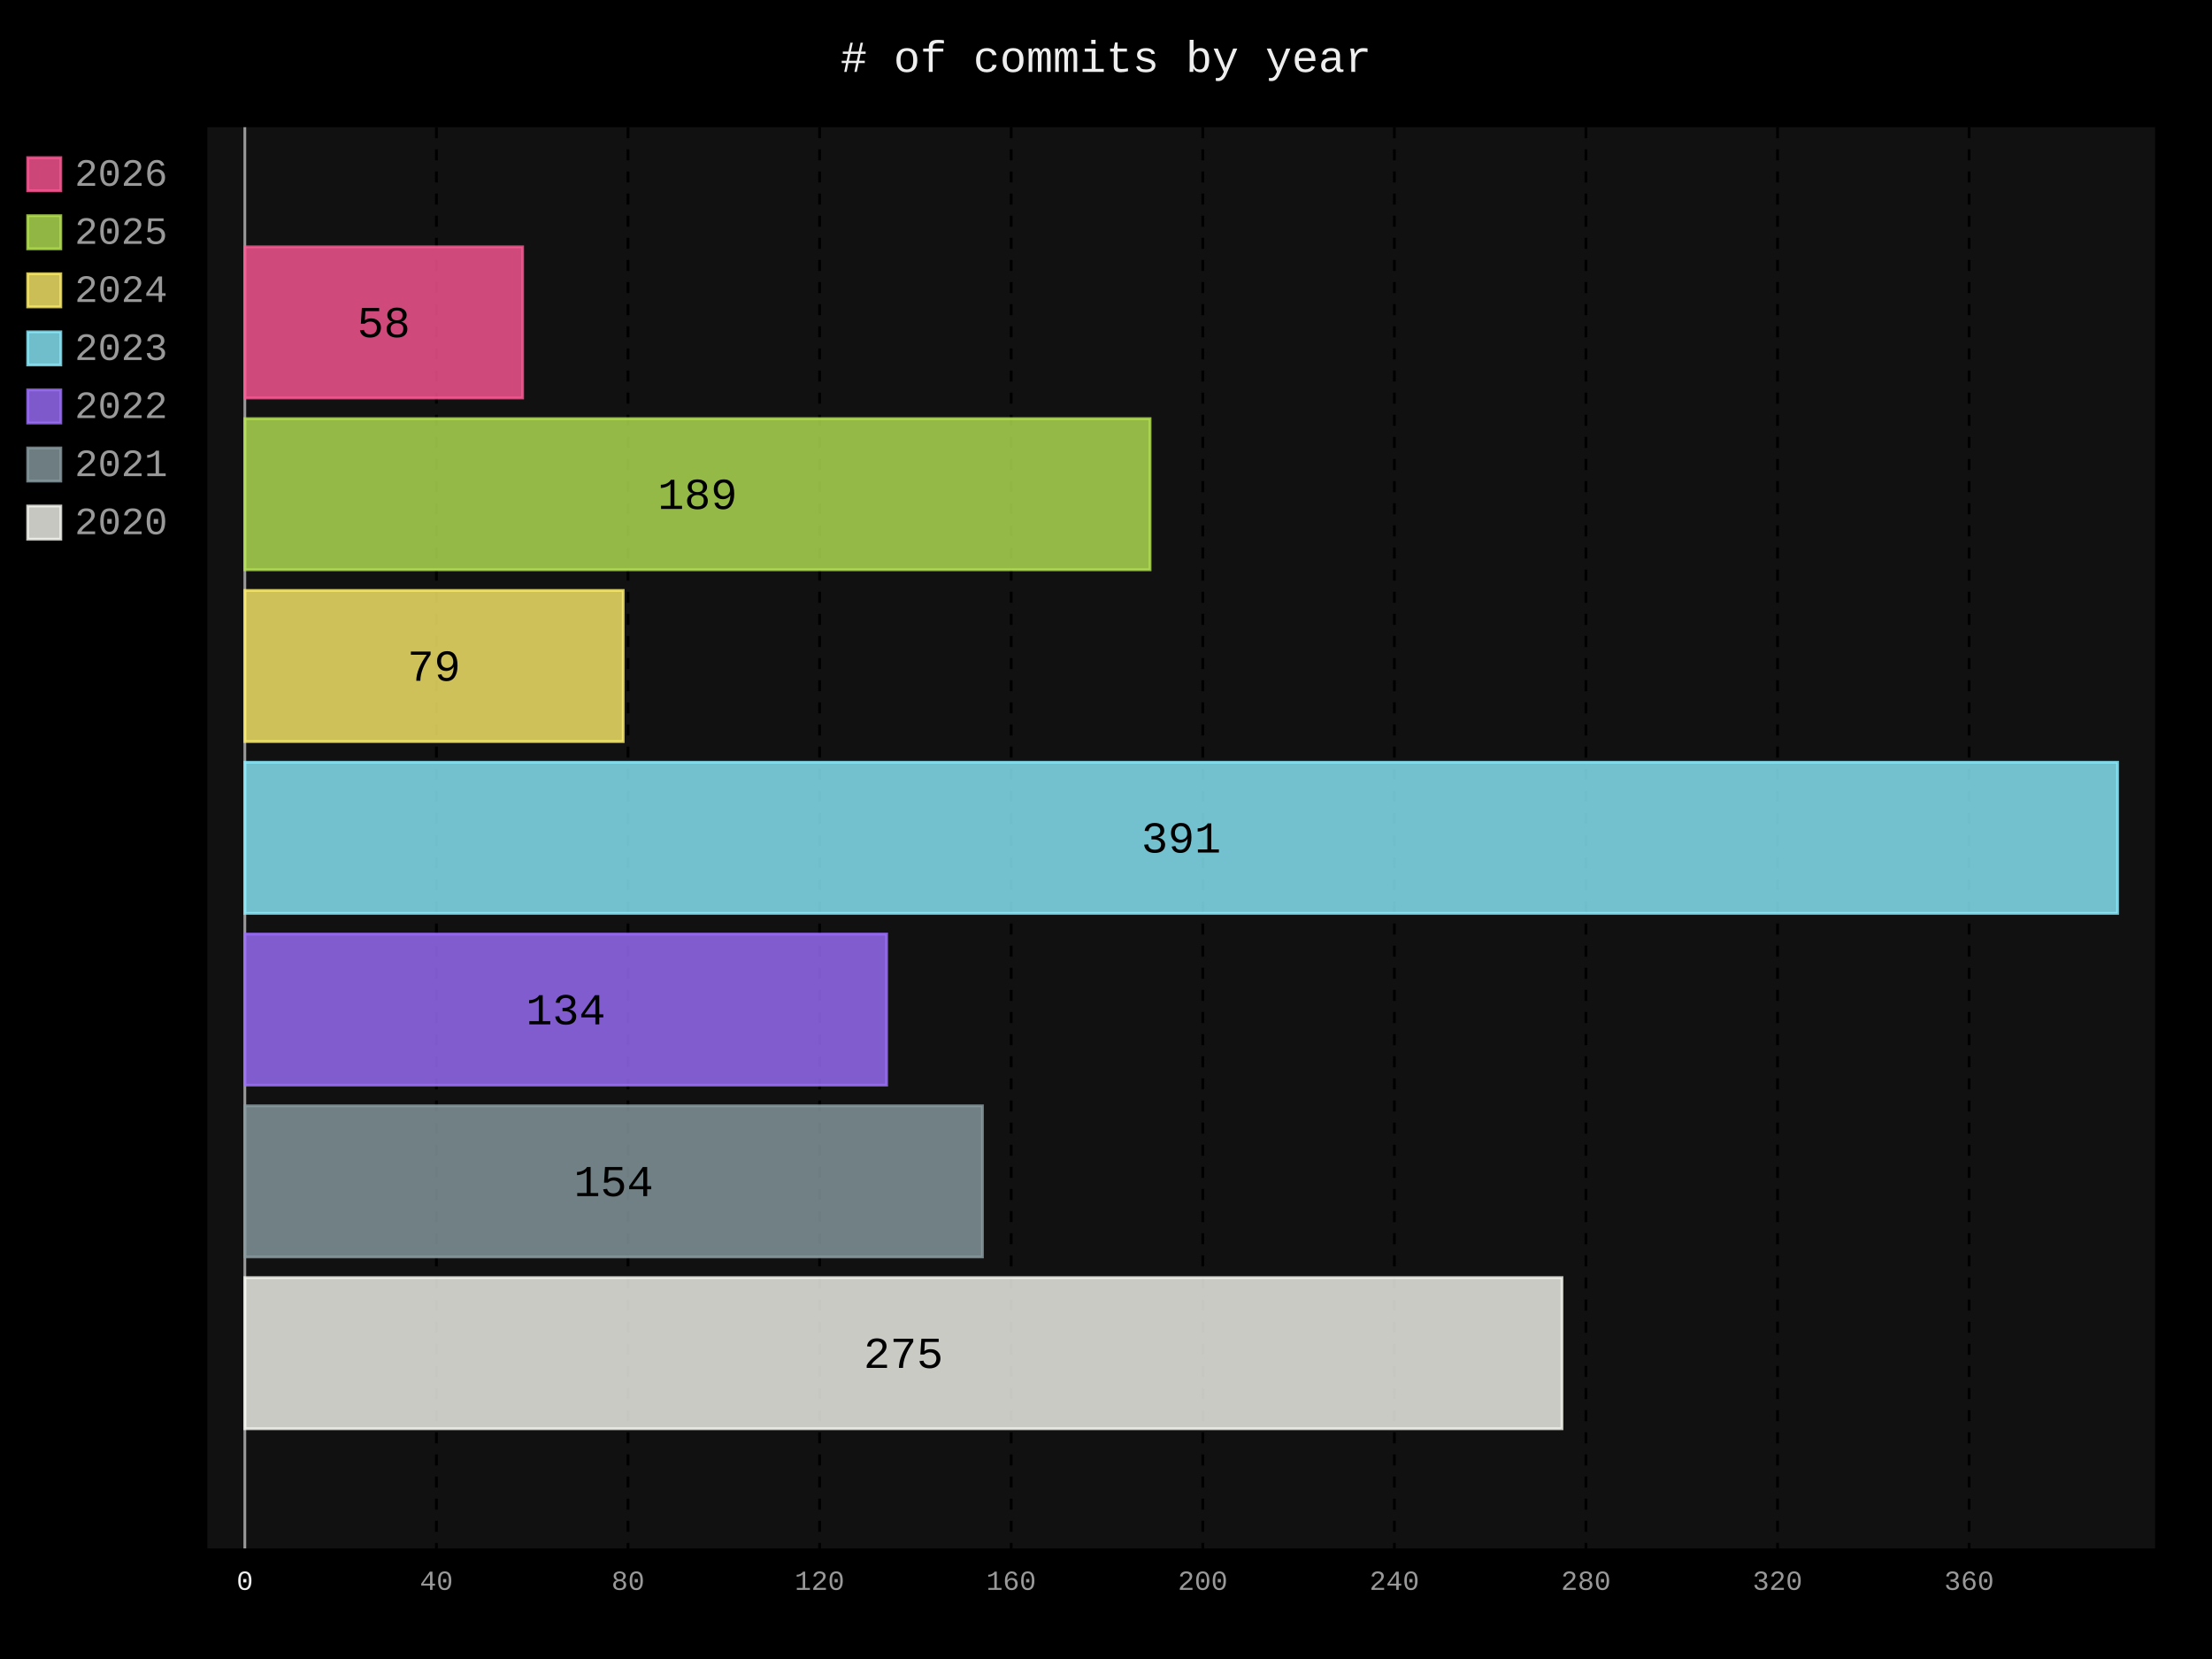
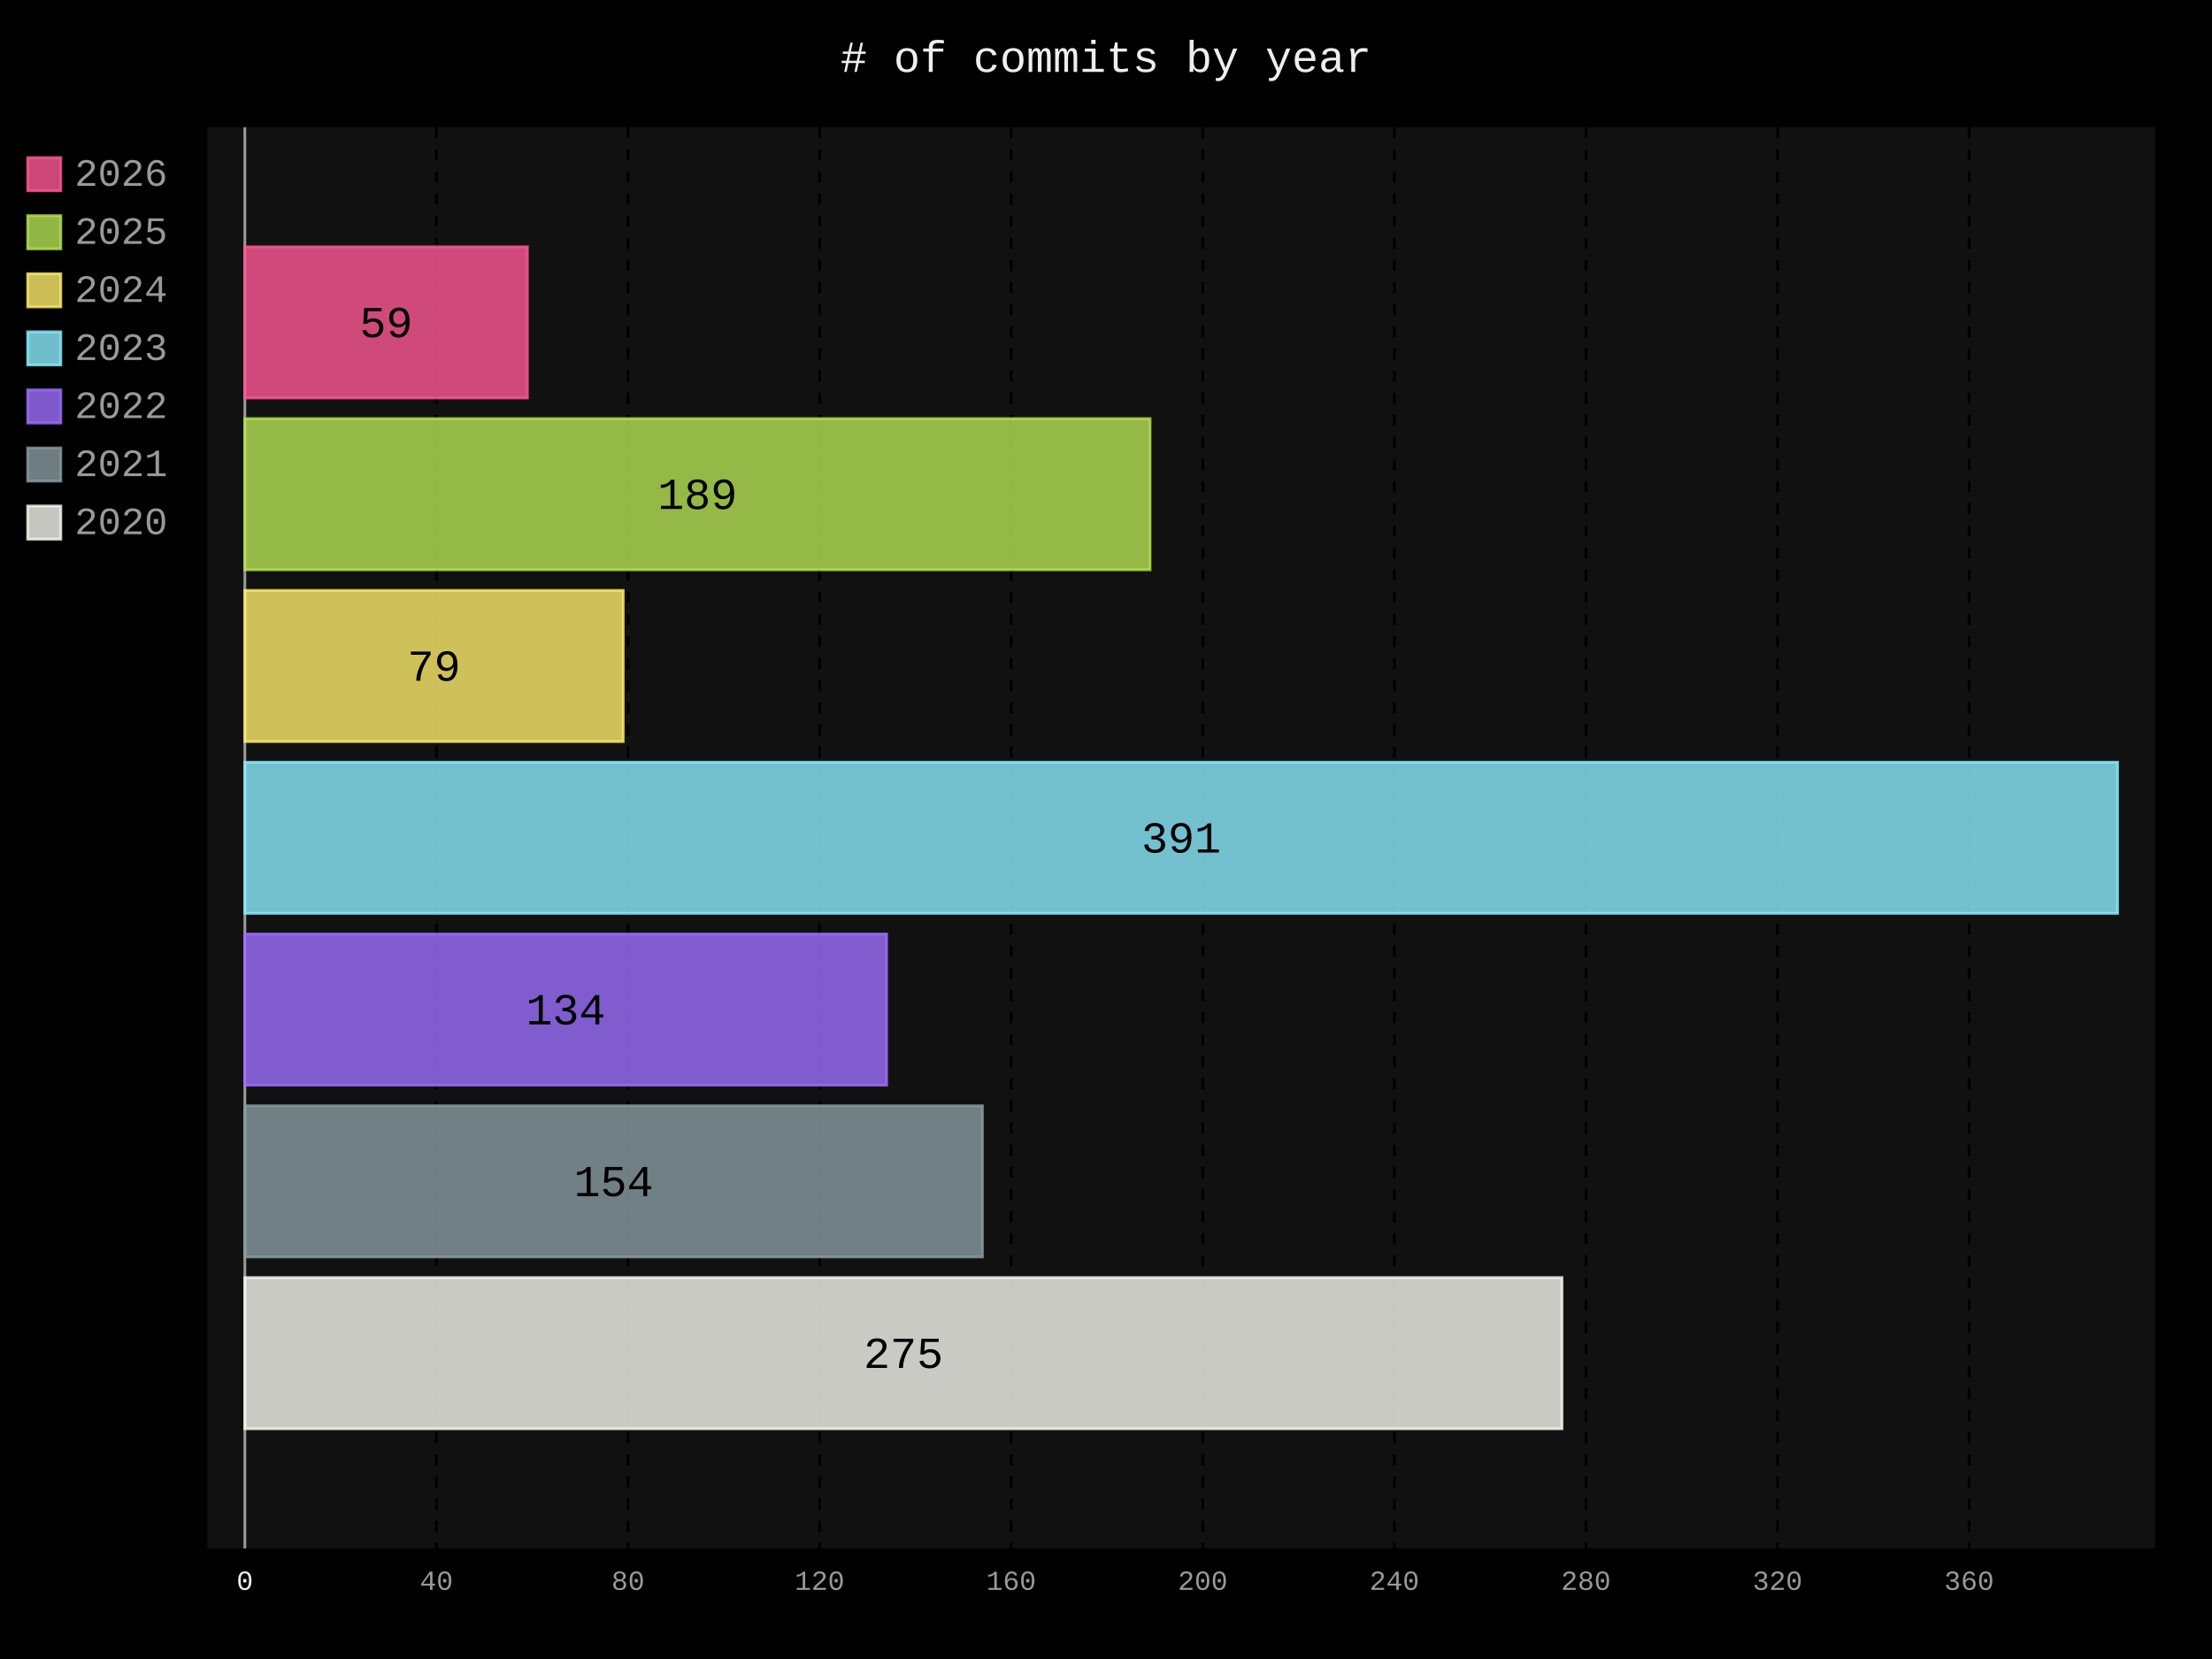
- <svg xmlns="http://www.w3.org/2000/svg" id="chart-731b0091-5866-4162-9586-e07c17d5c562" class="pygal-chart" viewBox="0 0 800 600">
+ <svg xmlns="http://www.w3.org/2000/svg" id="chart-d5394f51-030b-49b3-b480-8d50bcf89d99" class="pygal-chart" viewBox="0 0 800 600">
  <defs>
-     <style type="text/css">#chart-731b0091-5866-4162-9586-e07c17d5c562{-webkit-user-select:none;-webkit-font-smoothing:antialiased;font-family:Consolas,"Liberation Mono",Menlo,Courier,monospace}#chart-731b0091-5866-4162-9586-e07c17d5c562 .title{font-family:Consolas,"Liberation Mono",Menlo,Courier,monospace;font-size:16px}#chart-731b0091-5866-4162-9586-e07c17d5c562 .legends .legend text{font-family:Consolas,"Liberation Mono",Menlo,Courier,monospace;font-size:14px}#chart-731b0091-5866-4162-9586-e07c17d5c562 .axis text{font-family:Consolas,"Liberation Mono",Menlo,Courier,monospace;font-size:10px}#chart-731b0091-5866-4162-9586-e07c17d5c562 .axis text.major{font-family:Consolas,"Liberation Mono",Menlo,Courier,monospace;font-size:10px}#chart-731b0091-5866-4162-9586-e07c17d5c562 .text-overlay text.value{font-family:Consolas,"Liberation Mono",Menlo,Courier,monospace;font-size:16px}#chart-731b0091-5866-4162-9586-e07c17d5c562 .text-overlay text.label{font-family:Consolas,"Liberation Mono",Menlo,Courier,monospace;font-size:10px}#chart-731b0091-5866-4162-9586-e07c17d5c562 .tooltip{font-family:Consolas,"Liberation Mono",Menlo,Courier,monospace;font-size:14px}#chart-731b0091-5866-4162-9586-e07c17d5c562 text.no_data{font-family:Consolas,"Liberation Mono",Menlo,Courier,monospace;font-size:64px}
- #chart-731b0091-5866-4162-9586-e07c17d5c562{background-color:black}#chart-731b0091-5866-4162-9586-e07c17d5c562 path,#chart-731b0091-5866-4162-9586-e07c17d5c562 line,#chart-731b0091-5866-4162-9586-e07c17d5c562 rect,#chart-731b0091-5866-4162-9586-e07c17d5c562 circle{-webkit-transition:250ms;-moz-transition:250ms;transition:250ms}#chart-731b0091-5866-4162-9586-e07c17d5c562 .graph &gt; .background{fill:black}#chart-731b0091-5866-4162-9586-e07c17d5c562 .plot &gt; .background{fill:#111}#chart-731b0091-5866-4162-9586-e07c17d5c562 .graph{fill:#999}#chart-731b0091-5866-4162-9586-e07c17d5c562 text.no_data{fill:#eee}#chart-731b0091-5866-4162-9586-e07c17d5c562 .title{fill:#eee}#chart-731b0091-5866-4162-9586-e07c17d5c562 .legends .legend text{fill:#999}#chart-731b0091-5866-4162-9586-e07c17d5c562 .legends .legend:hover text{fill:#eee}#chart-731b0091-5866-4162-9586-e07c17d5c562 .axis .line{stroke:#eee}#chart-731b0091-5866-4162-9586-e07c17d5c562 .axis .guide.line{stroke:#555}#chart-731b0091-5866-4162-9586-e07c17d5c562 .axis .major.line{stroke:#999}#chart-731b0091-5866-4162-9586-e07c17d5c562 .axis text.major{fill:#eee}#chart-731b0091-5866-4162-9586-e07c17d5c562 .axis.y .guides:hover .guide.line,#chart-731b0091-5866-4162-9586-e07c17d5c562 .line-graph .axis.x .guides:hover .guide.line,#chart-731b0091-5866-4162-9586-e07c17d5c562 .stackedline-graph .axis.x .guides:hover .guide.line,#chart-731b0091-5866-4162-9586-e07c17d5c562 .xy-graph .axis.x .guides:hover .guide.line{stroke:#eee}#chart-731b0091-5866-4162-9586-e07c17d5c562 .axis .guides:hover text{fill:#eee}#chart-731b0091-5866-4162-9586-e07c17d5c562 .reactive{fill-opacity:.8;stroke-opacity:.8;stroke-width:1}#chart-731b0091-5866-4162-9586-e07c17d5c562 .ci{stroke:#999}#chart-731b0091-5866-4162-9586-e07c17d5c562 .reactive.active,#chart-731b0091-5866-4162-9586-e07c17d5c562 .active .reactive{fill-opacity:.4;stroke-opacity:.9;stroke-width:4}#chart-731b0091-5866-4162-9586-e07c17d5c562 .ci .reactive.active{stroke-width:1.5}#chart-731b0091-5866-4162-9586-e07c17d5c562 .series text{fill:#eee}#chart-731b0091-5866-4162-9586-e07c17d5c562 .tooltip rect{fill:#111;stroke:#eee;-webkit-transition:opacity 250ms;-moz-transition:opacity 250ms;transition:opacity 250ms}#chart-731b0091-5866-4162-9586-e07c17d5c562 .tooltip .label{fill:#999}#chart-731b0091-5866-4162-9586-e07c17d5c562 .tooltip .label{fill:#999}#chart-731b0091-5866-4162-9586-e07c17d5c562 .tooltip .legend{font-size:.8em;fill:#555}#chart-731b0091-5866-4162-9586-e07c17d5c562 .tooltip .x_label{font-size:.6em;fill:#eee}#chart-731b0091-5866-4162-9586-e07c17d5c562 .tooltip .xlink{font-size:.5em;text-decoration:underline}#chart-731b0091-5866-4162-9586-e07c17d5c562 .tooltip .value{font-size:1.5em}#chart-731b0091-5866-4162-9586-e07c17d5c562 .bound{font-size:.5em}#chart-731b0091-5866-4162-9586-e07c17d5c562 .max-value{font-size:.75em;fill:#555}#chart-731b0091-5866-4162-9586-e07c17d5c562 .map-element{fill:#111;stroke:#555 !important}#chart-731b0091-5866-4162-9586-e07c17d5c562 .map-element .reactive{fill-opacity:inherit;stroke-opacity:inherit}#chart-731b0091-5866-4162-9586-e07c17d5c562 .color-0,#chart-731b0091-5866-4162-9586-e07c17d5c562 .color-0 a:visited{stroke:#ff5995;fill:#ff5995}#chart-731b0091-5866-4162-9586-e07c17d5c562 .color-1,#chart-731b0091-5866-4162-9586-e07c17d5c562 .color-1 a:visited{stroke:#b6e354;fill:#b6e354}#chart-731b0091-5866-4162-9586-e07c17d5c562 .color-2,#chart-731b0091-5866-4162-9586-e07c17d5c562 .color-2 a:visited{stroke:#feed6c;fill:#feed6c}#chart-731b0091-5866-4162-9586-e07c17d5c562 .color-3,#chart-731b0091-5866-4162-9586-e07c17d5c562 .color-3 a:visited{stroke:#8cedff;fill:#8cedff}#chart-731b0091-5866-4162-9586-e07c17d5c562 .color-4,#chart-731b0091-5866-4162-9586-e07c17d5c562 .color-4 a:visited{stroke:#9e6ffe;fill:#9e6ffe}#chart-731b0091-5866-4162-9586-e07c17d5c562 .color-5,#chart-731b0091-5866-4162-9586-e07c17d5c562 .color-5 a:visited{stroke:#899ca1;fill:#899ca1}#chart-731b0091-5866-4162-9586-e07c17d5c562 .color-6,#chart-731b0091-5866-4162-9586-e07c17d5c562 .color-6 a:visited{stroke:#f8f8f2;fill:#f8f8f2}#chart-731b0091-5866-4162-9586-e07c17d5c562 .text-overlay .color-0 text{fill:black}#chart-731b0091-5866-4162-9586-e07c17d5c562 .text-overlay .color-1 text{fill:black}#chart-731b0091-5866-4162-9586-e07c17d5c562 .text-overlay .color-2 text{fill:black}#chart-731b0091-5866-4162-9586-e07c17d5c562 .text-overlay .color-3 text{fill:black}#chart-731b0091-5866-4162-9586-e07c17d5c562 .text-overlay .color-4 text{fill:black}#chart-731b0091-5866-4162-9586-e07c17d5c562 .text-overlay .color-5 text{fill:black}#chart-731b0091-5866-4162-9586-e07c17d5c562 .text-overlay .color-6 text{fill:black}
- #chart-731b0091-5866-4162-9586-e07c17d5c562 text.no_data{text-anchor:middle}#chart-731b0091-5866-4162-9586-e07c17d5c562 .guide.line{fill:none}#chart-731b0091-5866-4162-9586-e07c17d5c562 .centered{text-anchor:middle}#chart-731b0091-5866-4162-9586-e07c17d5c562 .title{text-anchor:middle}#chart-731b0091-5866-4162-9586-e07c17d5c562 .legends .legend text{fill-opacity:1}#chart-731b0091-5866-4162-9586-e07c17d5c562 .axis.x text{text-anchor:middle}#chart-731b0091-5866-4162-9586-e07c17d5c562 .axis.x:not(.web) text[transform]{text-anchor:start}#chart-731b0091-5866-4162-9586-e07c17d5c562 .axis.x:not(.web) text[transform].backwards{text-anchor:end}#chart-731b0091-5866-4162-9586-e07c17d5c562 .axis.y text{text-anchor:end}#chart-731b0091-5866-4162-9586-e07c17d5c562 .axis.y text[transform].backwards{text-anchor:start}#chart-731b0091-5866-4162-9586-e07c17d5c562 .axis.y2 text{text-anchor:start}#chart-731b0091-5866-4162-9586-e07c17d5c562 .axis.y2 text[transform].backwards{text-anchor:end}#chart-731b0091-5866-4162-9586-e07c17d5c562 .axis .guide.line{stroke-dasharray:4,4;stroke:black}#chart-731b0091-5866-4162-9586-e07c17d5c562 .axis .major.guide.line{stroke-dasharray:6,6;stroke:black}#chart-731b0091-5866-4162-9586-e07c17d5c562 .horizontal .axis.y .guide.line,#chart-731b0091-5866-4162-9586-e07c17d5c562 .horizontal .axis.y2 .guide.line,#chart-731b0091-5866-4162-9586-e07c17d5c562 .vertical .axis.x .guide.line{opacity:0}#chart-731b0091-5866-4162-9586-e07c17d5c562 .horizontal .axis.always_show .guide.line,#chart-731b0091-5866-4162-9586-e07c17d5c562 .vertical .axis.always_show .guide.line{opacity:1 !important}#chart-731b0091-5866-4162-9586-e07c17d5c562 .axis.y .guides:hover .guide.line,#chart-731b0091-5866-4162-9586-e07c17d5c562 .axis.y2 .guides:hover .guide.line,#chart-731b0091-5866-4162-9586-e07c17d5c562 .axis.x .guides:hover .guide.line{opacity:1}#chart-731b0091-5866-4162-9586-e07c17d5c562 .axis .guides:hover text{opacity:1}#chart-731b0091-5866-4162-9586-e07c17d5c562 .nofill{fill:none}#chart-731b0091-5866-4162-9586-e07c17d5c562 .subtle-fill{fill-opacity:.2}#chart-731b0091-5866-4162-9586-e07c17d5c562 .dot{stroke-width:1px;fill-opacity:1;stroke-opacity:1}#chart-731b0091-5866-4162-9586-e07c17d5c562 .dot.active{stroke-width:5px}#chart-731b0091-5866-4162-9586-e07c17d5c562 .dot.negative{fill:transparent}#chart-731b0091-5866-4162-9586-e07c17d5c562 text,#chart-731b0091-5866-4162-9586-e07c17d5c562 tspan{stroke:none !important}#chart-731b0091-5866-4162-9586-e07c17d5c562 .series text.active{opacity:1}#chart-731b0091-5866-4162-9586-e07c17d5c562 .tooltip rect{fill-opacity:.95;stroke-width:.5}#chart-731b0091-5866-4162-9586-e07c17d5c562 .tooltip text{fill-opacity:1}#chart-731b0091-5866-4162-9586-e07c17d5c562 .showable{visibility:hidden}#chart-731b0091-5866-4162-9586-e07c17d5c562 .showable.shown{visibility:visible}#chart-731b0091-5866-4162-9586-e07c17d5c562 .gauge-background{fill:rgba(229,229,229,1);stroke:none}#chart-731b0091-5866-4162-9586-e07c17d5c562 .bg-lines{stroke:black;stroke-width:2px}</style>
+     <style type="text/css">#chart-d5394f51-030b-49b3-b480-8d50bcf89d99{-webkit-user-select:none;-webkit-font-smoothing:antialiased;font-family:Consolas,"Liberation Mono",Menlo,Courier,monospace}#chart-d5394f51-030b-49b3-b480-8d50bcf89d99 .title{font-family:Consolas,"Liberation Mono",Menlo,Courier,monospace;font-size:16px}#chart-d5394f51-030b-49b3-b480-8d50bcf89d99 .legends .legend text{font-family:Consolas,"Liberation Mono",Menlo,Courier,monospace;font-size:14px}#chart-d5394f51-030b-49b3-b480-8d50bcf89d99 .axis text{font-family:Consolas,"Liberation Mono",Menlo,Courier,monospace;font-size:10px}#chart-d5394f51-030b-49b3-b480-8d50bcf89d99 .axis text.major{font-family:Consolas,"Liberation Mono",Menlo,Courier,monospace;font-size:10px}#chart-d5394f51-030b-49b3-b480-8d50bcf89d99 .text-overlay text.value{font-family:Consolas,"Liberation Mono",Menlo,Courier,monospace;font-size:16px}#chart-d5394f51-030b-49b3-b480-8d50bcf89d99 .text-overlay text.label{font-family:Consolas,"Liberation Mono",Menlo,Courier,monospace;font-size:10px}#chart-d5394f51-030b-49b3-b480-8d50bcf89d99 .tooltip{font-family:Consolas,"Liberation Mono",Menlo,Courier,monospace;font-size:14px}#chart-d5394f51-030b-49b3-b480-8d50bcf89d99 text.no_data{font-family:Consolas,"Liberation Mono",Menlo,Courier,monospace;font-size:64px}
+ #chart-d5394f51-030b-49b3-b480-8d50bcf89d99{background-color:black}#chart-d5394f51-030b-49b3-b480-8d50bcf89d99 path,#chart-d5394f51-030b-49b3-b480-8d50bcf89d99 line,#chart-d5394f51-030b-49b3-b480-8d50bcf89d99 rect,#chart-d5394f51-030b-49b3-b480-8d50bcf89d99 circle{-webkit-transition:250ms;-moz-transition:250ms;transition:250ms}#chart-d5394f51-030b-49b3-b480-8d50bcf89d99 .graph &gt; .background{fill:black}#chart-d5394f51-030b-49b3-b480-8d50bcf89d99 .plot &gt; .background{fill:#111}#chart-d5394f51-030b-49b3-b480-8d50bcf89d99 .graph{fill:#999}#chart-d5394f51-030b-49b3-b480-8d50bcf89d99 text.no_data{fill:#eee}#chart-d5394f51-030b-49b3-b480-8d50bcf89d99 .title{fill:#eee}#chart-d5394f51-030b-49b3-b480-8d50bcf89d99 .legends .legend text{fill:#999}#chart-d5394f51-030b-49b3-b480-8d50bcf89d99 .legends .legend:hover text{fill:#eee}#chart-d5394f51-030b-49b3-b480-8d50bcf89d99 .axis .line{stroke:#eee}#chart-d5394f51-030b-49b3-b480-8d50bcf89d99 .axis .guide.line{stroke:#555}#chart-d5394f51-030b-49b3-b480-8d50bcf89d99 .axis .major.line{stroke:#999}#chart-d5394f51-030b-49b3-b480-8d50bcf89d99 .axis text.major{fill:#eee}#chart-d5394f51-030b-49b3-b480-8d50bcf89d99 .axis.y .guides:hover .guide.line,#chart-d5394f51-030b-49b3-b480-8d50bcf89d99 .line-graph .axis.x .guides:hover .guide.line,#chart-d5394f51-030b-49b3-b480-8d50bcf89d99 .stackedline-graph .axis.x .guides:hover .guide.line,#chart-d5394f51-030b-49b3-b480-8d50bcf89d99 .xy-graph .axis.x .guides:hover .guide.line{stroke:#eee}#chart-d5394f51-030b-49b3-b480-8d50bcf89d99 .axis .guides:hover text{fill:#eee}#chart-d5394f51-030b-49b3-b480-8d50bcf89d99 .reactive{fill-opacity:.8;stroke-opacity:.8;stroke-width:1}#chart-d5394f51-030b-49b3-b480-8d50bcf89d99 .ci{stroke:#999}#chart-d5394f51-030b-49b3-b480-8d50bcf89d99 .reactive.active,#chart-d5394f51-030b-49b3-b480-8d50bcf89d99 .active .reactive{fill-opacity:.4;stroke-opacity:.9;stroke-width:4}#chart-d5394f51-030b-49b3-b480-8d50bcf89d99 .ci .reactive.active{stroke-width:1.5}#chart-d5394f51-030b-49b3-b480-8d50bcf89d99 .series text{fill:#eee}#chart-d5394f51-030b-49b3-b480-8d50bcf89d99 .tooltip rect{fill:#111;stroke:#eee;-webkit-transition:opacity 250ms;-moz-transition:opacity 250ms;transition:opacity 250ms}#chart-d5394f51-030b-49b3-b480-8d50bcf89d99 .tooltip .label{fill:#999}#chart-d5394f51-030b-49b3-b480-8d50bcf89d99 .tooltip .label{fill:#999}#chart-d5394f51-030b-49b3-b480-8d50bcf89d99 .tooltip .legend{font-size:.8em;fill:#555}#chart-d5394f51-030b-49b3-b480-8d50bcf89d99 .tooltip .x_label{font-size:.6em;fill:#eee}#chart-d5394f51-030b-49b3-b480-8d50bcf89d99 .tooltip .xlink{font-size:.5em;text-decoration:underline}#chart-d5394f51-030b-49b3-b480-8d50bcf89d99 .tooltip .value{font-size:1.5em}#chart-d5394f51-030b-49b3-b480-8d50bcf89d99 .bound{font-size:.5em}#chart-d5394f51-030b-49b3-b480-8d50bcf89d99 .max-value{font-size:.75em;fill:#555}#chart-d5394f51-030b-49b3-b480-8d50bcf89d99 .map-element{fill:#111;stroke:#555 !important}#chart-d5394f51-030b-49b3-b480-8d50bcf89d99 .map-element .reactive{fill-opacity:inherit;stroke-opacity:inherit}#chart-d5394f51-030b-49b3-b480-8d50bcf89d99 .color-0,#chart-d5394f51-030b-49b3-b480-8d50bcf89d99 .color-0 a:visited{stroke:#ff5995;fill:#ff5995}#chart-d5394f51-030b-49b3-b480-8d50bcf89d99 .color-1,#chart-d5394f51-030b-49b3-b480-8d50bcf89d99 .color-1 a:visited{stroke:#b6e354;fill:#b6e354}#chart-d5394f51-030b-49b3-b480-8d50bcf89d99 .color-2,#chart-d5394f51-030b-49b3-b480-8d50bcf89d99 .color-2 a:visited{stroke:#feed6c;fill:#feed6c}#chart-d5394f51-030b-49b3-b480-8d50bcf89d99 .color-3,#chart-d5394f51-030b-49b3-b480-8d50bcf89d99 .color-3 a:visited{stroke:#8cedff;fill:#8cedff}#chart-d5394f51-030b-49b3-b480-8d50bcf89d99 .color-4,#chart-d5394f51-030b-49b3-b480-8d50bcf89d99 .color-4 a:visited{stroke:#9e6ffe;fill:#9e6ffe}#chart-d5394f51-030b-49b3-b480-8d50bcf89d99 .color-5,#chart-d5394f51-030b-49b3-b480-8d50bcf89d99 .color-5 a:visited{stroke:#899ca1;fill:#899ca1}#chart-d5394f51-030b-49b3-b480-8d50bcf89d99 .color-6,#chart-d5394f51-030b-49b3-b480-8d50bcf89d99 .color-6 a:visited{stroke:#f8f8f2;fill:#f8f8f2}#chart-d5394f51-030b-49b3-b480-8d50bcf89d99 .text-overlay .color-0 text{fill:black}#chart-d5394f51-030b-49b3-b480-8d50bcf89d99 .text-overlay .color-1 text{fill:black}#chart-d5394f51-030b-49b3-b480-8d50bcf89d99 .text-overlay .color-2 text{fill:black}#chart-d5394f51-030b-49b3-b480-8d50bcf89d99 .text-overlay .color-3 text{fill:black}#chart-d5394f51-030b-49b3-b480-8d50bcf89d99 .text-overlay .color-4 text{fill:black}#chart-d5394f51-030b-49b3-b480-8d50bcf89d99 .text-overlay .color-5 text{fill:black}#chart-d5394f51-030b-49b3-b480-8d50bcf89d99 .text-overlay .color-6 text{fill:black}
+ #chart-d5394f51-030b-49b3-b480-8d50bcf89d99 text.no_data{text-anchor:middle}#chart-d5394f51-030b-49b3-b480-8d50bcf89d99 .guide.line{fill:none}#chart-d5394f51-030b-49b3-b480-8d50bcf89d99 .centered{text-anchor:middle}#chart-d5394f51-030b-49b3-b480-8d50bcf89d99 .title{text-anchor:middle}#chart-d5394f51-030b-49b3-b480-8d50bcf89d99 .legends .legend text{fill-opacity:1}#chart-d5394f51-030b-49b3-b480-8d50bcf89d99 .axis.x text{text-anchor:middle}#chart-d5394f51-030b-49b3-b480-8d50bcf89d99 .axis.x:not(.web) text[transform]{text-anchor:start}#chart-d5394f51-030b-49b3-b480-8d50bcf89d99 .axis.x:not(.web) text[transform].backwards{text-anchor:end}#chart-d5394f51-030b-49b3-b480-8d50bcf89d99 .axis.y text{text-anchor:end}#chart-d5394f51-030b-49b3-b480-8d50bcf89d99 .axis.y text[transform].backwards{text-anchor:start}#chart-d5394f51-030b-49b3-b480-8d50bcf89d99 .axis.y2 text{text-anchor:start}#chart-d5394f51-030b-49b3-b480-8d50bcf89d99 .axis.y2 text[transform].backwards{text-anchor:end}#chart-d5394f51-030b-49b3-b480-8d50bcf89d99 .axis .guide.line{stroke-dasharray:4,4;stroke:black}#chart-d5394f51-030b-49b3-b480-8d50bcf89d99 .axis .major.guide.line{stroke-dasharray:6,6;stroke:black}#chart-d5394f51-030b-49b3-b480-8d50bcf89d99 .horizontal .axis.y .guide.line,#chart-d5394f51-030b-49b3-b480-8d50bcf89d99 .horizontal .axis.y2 .guide.line,#chart-d5394f51-030b-49b3-b480-8d50bcf89d99 .vertical .axis.x .guide.line{opacity:0}#chart-d5394f51-030b-49b3-b480-8d50bcf89d99 .horizontal .axis.always_show .guide.line,#chart-d5394f51-030b-49b3-b480-8d50bcf89d99 .vertical .axis.always_show .guide.line{opacity:1 !important}#chart-d5394f51-030b-49b3-b480-8d50bcf89d99 .axis.y .guides:hover .guide.line,#chart-d5394f51-030b-49b3-b480-8d50bcf89d99 .axis.y2 .guides:hover .guide.line,#chart-d5394f51-030b-49b3-b480-8d50bcf89d99 .axis.x .guides:hover .guide.line{opacity:1}#chart-d5394f51-030b-49b3-b480-8d50bcf89d99 .axis .guides:hover text{opacity:1}#chart-d5394f51-030b-49b3-b480-8d50bcf89d99 .nofill{fill:none}#chart-d5394f51-030b-49b3-b480-8d50bcf89d99 .subtle-fill{fill-opacity:.2}#chart-d5394f51-030b-49b3-b480-8d50bcf89d99 .dot{stroke-width:1px;fill-opacity:1;stroke-opacity:1}#chart-d5394f51-030b-49b3-b480-8d50bcf89d99 .dot.active{stroke-width:5px}#chart-d5394f51-030b-49b3-b480-8d50bcf89d99 .dot.negative{fill:transparent}#chart-d5394f51-030b-49b3-b480-8d50bcf89d99 text,#chart-d5394f51-030b-49b3-b480-8d50bcf89d99 tspan{stroke:none !important}#chart-d5394f51-030b-49b3-b480-8d50bcf89d99 .series text.active{opacity:1}#chart-d5394f51-030b-49b3-b480-8d50bcf89d99 .tooltip rect{fill-opacity:.95;stroke-width:.5}#chart-d5394f51-030b-49b3-b480-8d50bcf89d99 .tooltip text{fill-opacity:1}#chart-d5394f51-030b-49b3-b480-8d50bcf89d99 .showable{visibility:hidden}#chart-d5394f51-030b-49b3-b480-8d50bcf89d99 .showable.shown{visibility:visible}#chart-d5394f51-030b-49b3-b480-8d50bcf89d99 .gauge-background{fill:rgba(229,229,229,1);stroke:none}#chart-d5394f51-030b-49b3-b480-8d50bcf89d99 .bg-lines{stroke:black;stroke-width:2px}</style>
  </defs>
  <g class="graph horizontalbar-graph horizontal">
    <rect x="0" y="0" width="800" height="600" class="background" />
    <g transform="translate(75, 46)" class="plot">
      <rect x="0" y="0" width="704.4" height="514" class="background" />
      <g class="axis x always_show">
        <g class="guides">
          <path d="M13.546 0 v514" class="axis major line" />
          <text x="13.546" y="529.0" class="major">0</text>
        </g>
        <g class="guides">
          <path d="M82.836 0 v514" class="guide line" />
          <text x="82.836" y="529.0" class="">40</text>
        </g>
        <g class="guides">
          <path d="M152.126 0 v514" class="guide line" />
          <text x="152.126" y="529.0" class="">80</text>
        </g>
        <g class="guides">
          <path d="M221.416 0 v514" class="guide line" />
          <text x="221.416" y="529.0" class="">120</text>
        </g>
        <g class="guides">
          <path d="M290.705 0 v514" class="guide line" />
          <text x="290.705" y="529.0" class="">160</text>
        </g>
        <g class="guides">
          <path d="M359.995 0 v514" class="guide line" />
          <text x="359.995" y="529.0" class="">200</text>
        </g>
        <g class="guides">
          <path d="M429.285 0 v514" class="guide line" />
          <text x="429.285" y="529.0" class="">240</text>
        </g>
        <g class="guides">
          <path d="M498.575 0 v514" class="guide line" />
          <text x="498.575" y="529.0" class="">280</text>
        </g>
        <g class="guides">
          <path d="M567.864 0 v514" class="guide line" />
          <text x="567.864" y="529.0" class="">320</text>
        </g>
        <g class="guides">
          <path d="M637.154 0 v514" class="guide line" />
          <text x="637.154" y="529.0" class="">360</text>
        </g>
      </g>
      <g class="series serie-6 color-6">
        <g class="bars">
          <g class="bar">
            <rect x="13.546" y="416.058" rx="0" ry="0" width="476.367" height="54.676" class="rect reactive tooltip-trigger" />
          </g>
        </g>
      </g>
      <g class="series serie-5 color-5">
        <g class="bars">
          <g class="bar">
            <rect x="13.546" y="353.926" rx="0" ry="0" width="266.766" height="54.676" class="rect reactive tooltip-trigger" />
          </g>
        </g>
      </g>
      <g class="series serie-4 color-4">
        <g class="bars">
          <g class="bar">
            <rect x="13.546" y="291.794" rx="0" ry="0" width="232.121" height="54.676" class="rect reactive tooltip-trigger" />
          </g>
        </g>
      </g>
      <g class="series serie-3 color-3">
        <g class="bars">
          <g class="bar">
            <rect x="13.546" y="229.662" rx="0" ry="0" width="677.308" height="54.676" class="rect reactive tooltip-trigger" />
          </g>
        </g>
      </g>
      <g class="series serie-2 color-2">
        <g class="bars">
          <g class="bar">
            <rect x="13.546" y="167.53" rx="0" ry="0" width="136.847" height="54.676" class="rect reactive tooltip-trigger" />
          </g>
        </g>
      </g>
      <g class="series serie-1 color-1">
        <g class="bars">
          <g class="bar">
            <rect x="13.546" y="105.398" rx="0" ry="0" width="327.394" height="54.676" class="rect reactive tooltip-trigger" />
          </g>
        </g>
      </g>
      <g class="series serie-0 color-0">
        <g class="bars">
          <g class="bar">
-             <rect x="13.546" y="43.266" rx="0" ry="0" width="100.47" height="54.676" class="rect reactive tooltip-trigger" />
+             <rect x="13.546" y="43.266" rx="0" ry="0" width="102.202" height="54.676" class="rect reactive tooltip-trigger" />
          </g>
        </g>
      </g>
    </g>
    <g class="titles">
      <text x="400.0" y="26" class="title plot_title"># of commits by year</text>
    </g>
    <g transform="translate(75, 46)" class="plot overlay">
      <g class="series serie-6 color-6" />
      <g class="series serie-5 color-5" />
      <g class="series serie-4 color-4" />
      <g class="series serie-3 color-3" />
      <g class="series serie-2 color-2" />
      <g class="series serie-1 color-1" />
      <g class="series serie-0 color-0" />
    </g>
    <g transform="translate(75, 46)" class="plot text-overlay">
      <g class="series serie-6 color-6">
        <text text-anchor="middle" x="251.73" y="448.729" class="value">275</text>
      </g>
      <g class="series serie-5 color-5">
        <text text-anchor="middle" x="146.929" y="386.597" class="value">154</text>
      </g>
      <g class="series serie-4 color-4">
        <text text-anchor="middle" x="129.607" y="324.465" class="value">134</text>
      </g>
      <g class="series serie-3 color-3">
        <text text-anchor="middle" x="352.2" y="262.333" class="value">391</text>
      </g>
      <g class="series serie-2 color-2">
        <text text-anchor="middle" x="81.97" y="200.201" class="value">79</text>
      </g>
      <g class="series serie-1 color-1">
        <text text-anchor="middle" x="177.243" y="138.07" class="value">189</text>
      </g>
      <g class="series serie-0 color-0">
-         <text text-anchor="middle" x="63.781" y="75.938" class="value">58</text>
+         <text text-anchor="middle" x="64.647" y="75.938" class="value">59</text>
      </g>
    </g>
    <g transform="translate(75, 46)" class="plot tooltip-overlay">
      <g transform="translate(0 0)" style="opacity: 0" class="tooltip">
        <rect rx="0" ry="0" width="0" height="0" class="tooltip-box" />
        <g class="text" />
      </g>
    </g>
    <g transform="translate(10, 56)" class="legends">
      <g id="activate-serie-0" class="legend reactive activate-serie">
        <rect x="0.0" y="1.0" width="12" height="12" class="color-0 reactive" />
        <text x="17.0" y="11.2">2026</text>
      </g>
      <g id="activate-serie-1" class="legend reactive activate-serie">
        <rect x="0.0" y="22.0" width="12" height="12" class="color-1 reactive" />
        <text x="17.0" y="32.2">2025</text>
      </g>
      <g id="activate-serie-2" class="legend reactive activate-serie">
        <rect x="0.0" y="43.0" width="12" height="12" class="color-2 reactive" />
        <text x="17.0" y="53.2">2024</text>
      </g>
      <g id="activate-serie-3" class="legend reactive activate-serie">
        <rect x="0.0" y="64.0" width="12" height="12" class="color-3 reactive" />
        <text x="17.0" y="74.2">2023</text>
      </g>
      <g id="activate-serie-4" class="legend reactive activate-serie">
        <rect x="0.0" y="85.0" width="12" height="12" class="color-4 reactive" />
        <text x="17.0" y="95.2">2022</text>
      </g>
      <g id="activate-serie-5" class="legend reactive activate-serie">
        <rect x="0.0" y="106.0" width="12" height="12" class="color-5 reactive" />
        <text x="17.0" y="116.2">2021</text>
      </g>
      <g id="activate-serie-6" class="legend reactive activate-serie">
        <rect x="0.0" y="127.0" width="12" height="12" class="color-6 reactive" />
        <text x="17.0" y="137.2">2020</text>
      </g>
    </g>
    <g transform="translate(790, 56)" class="legends" />
  </g>
</svg>
